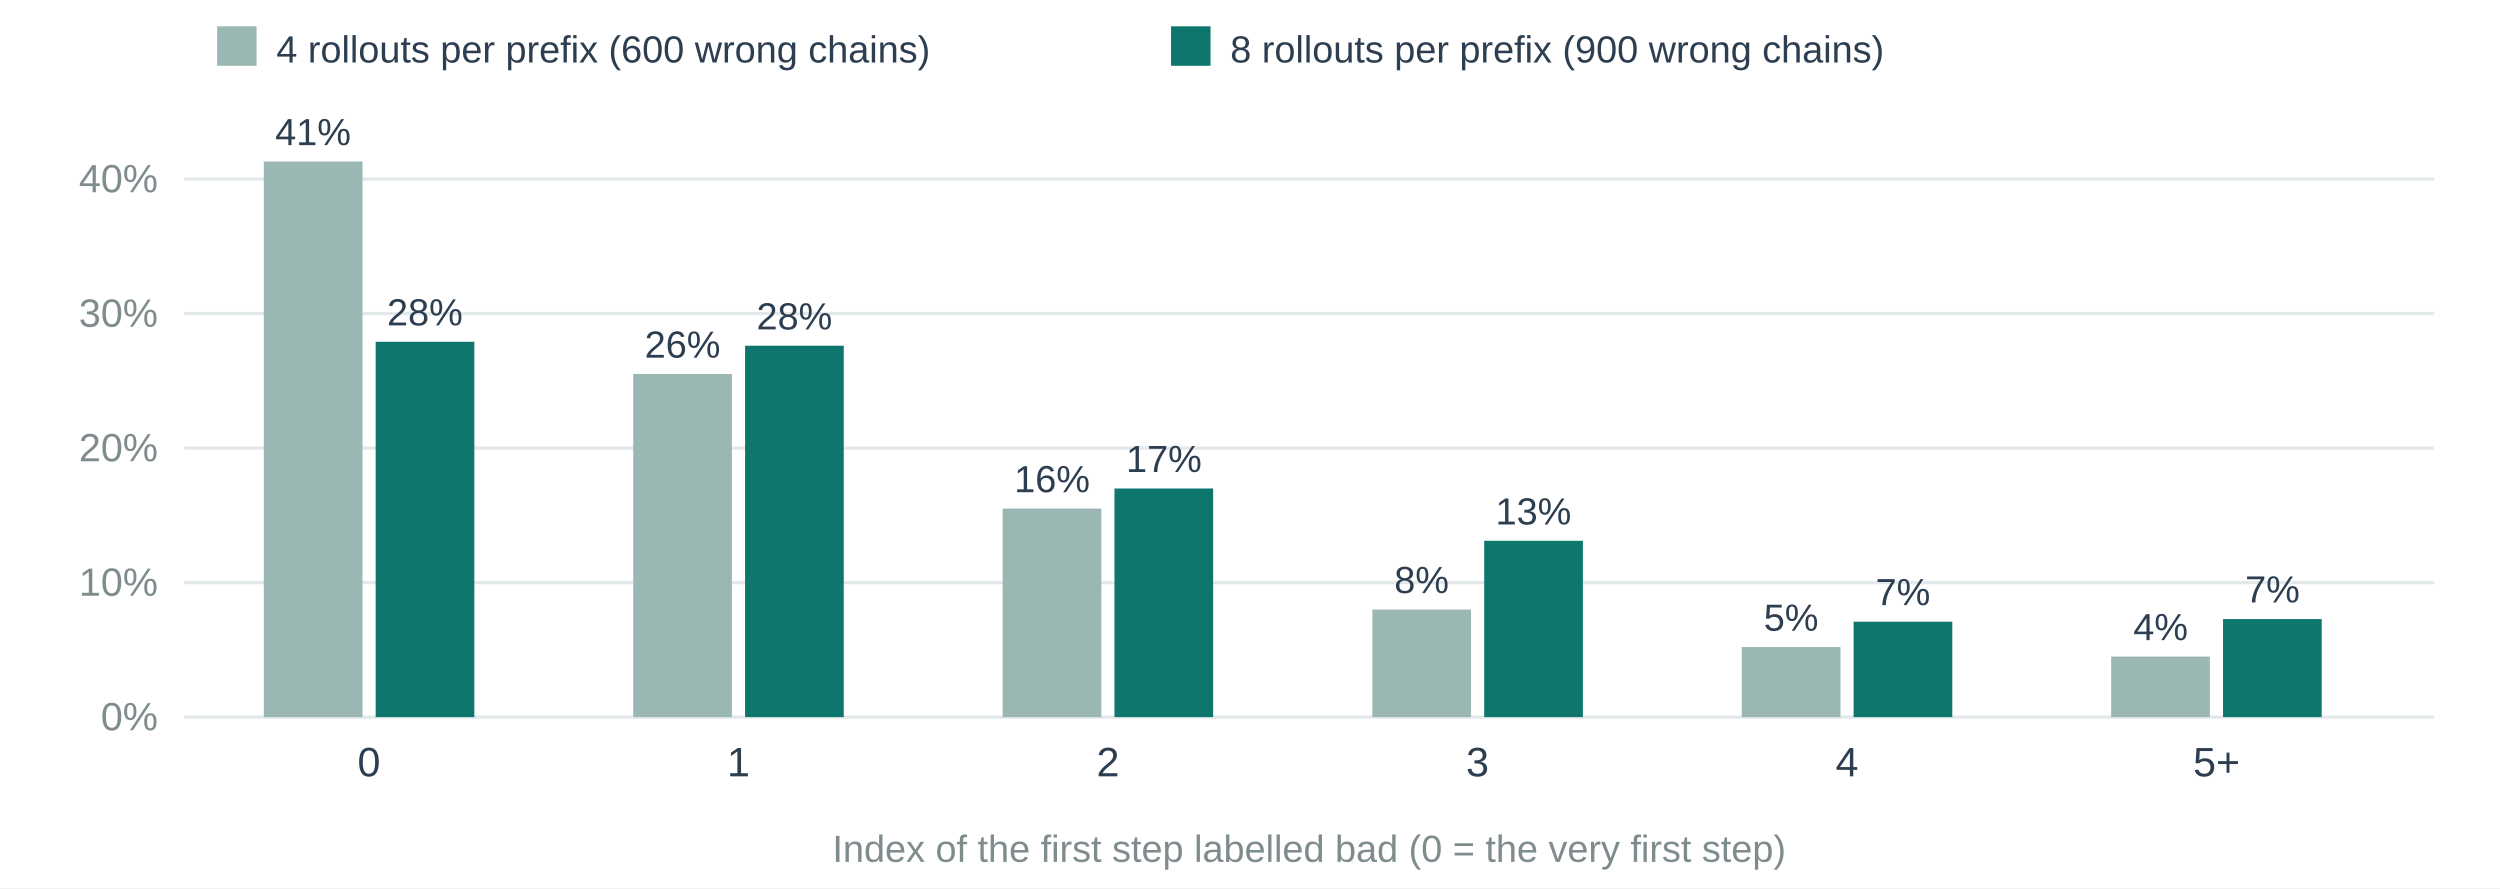
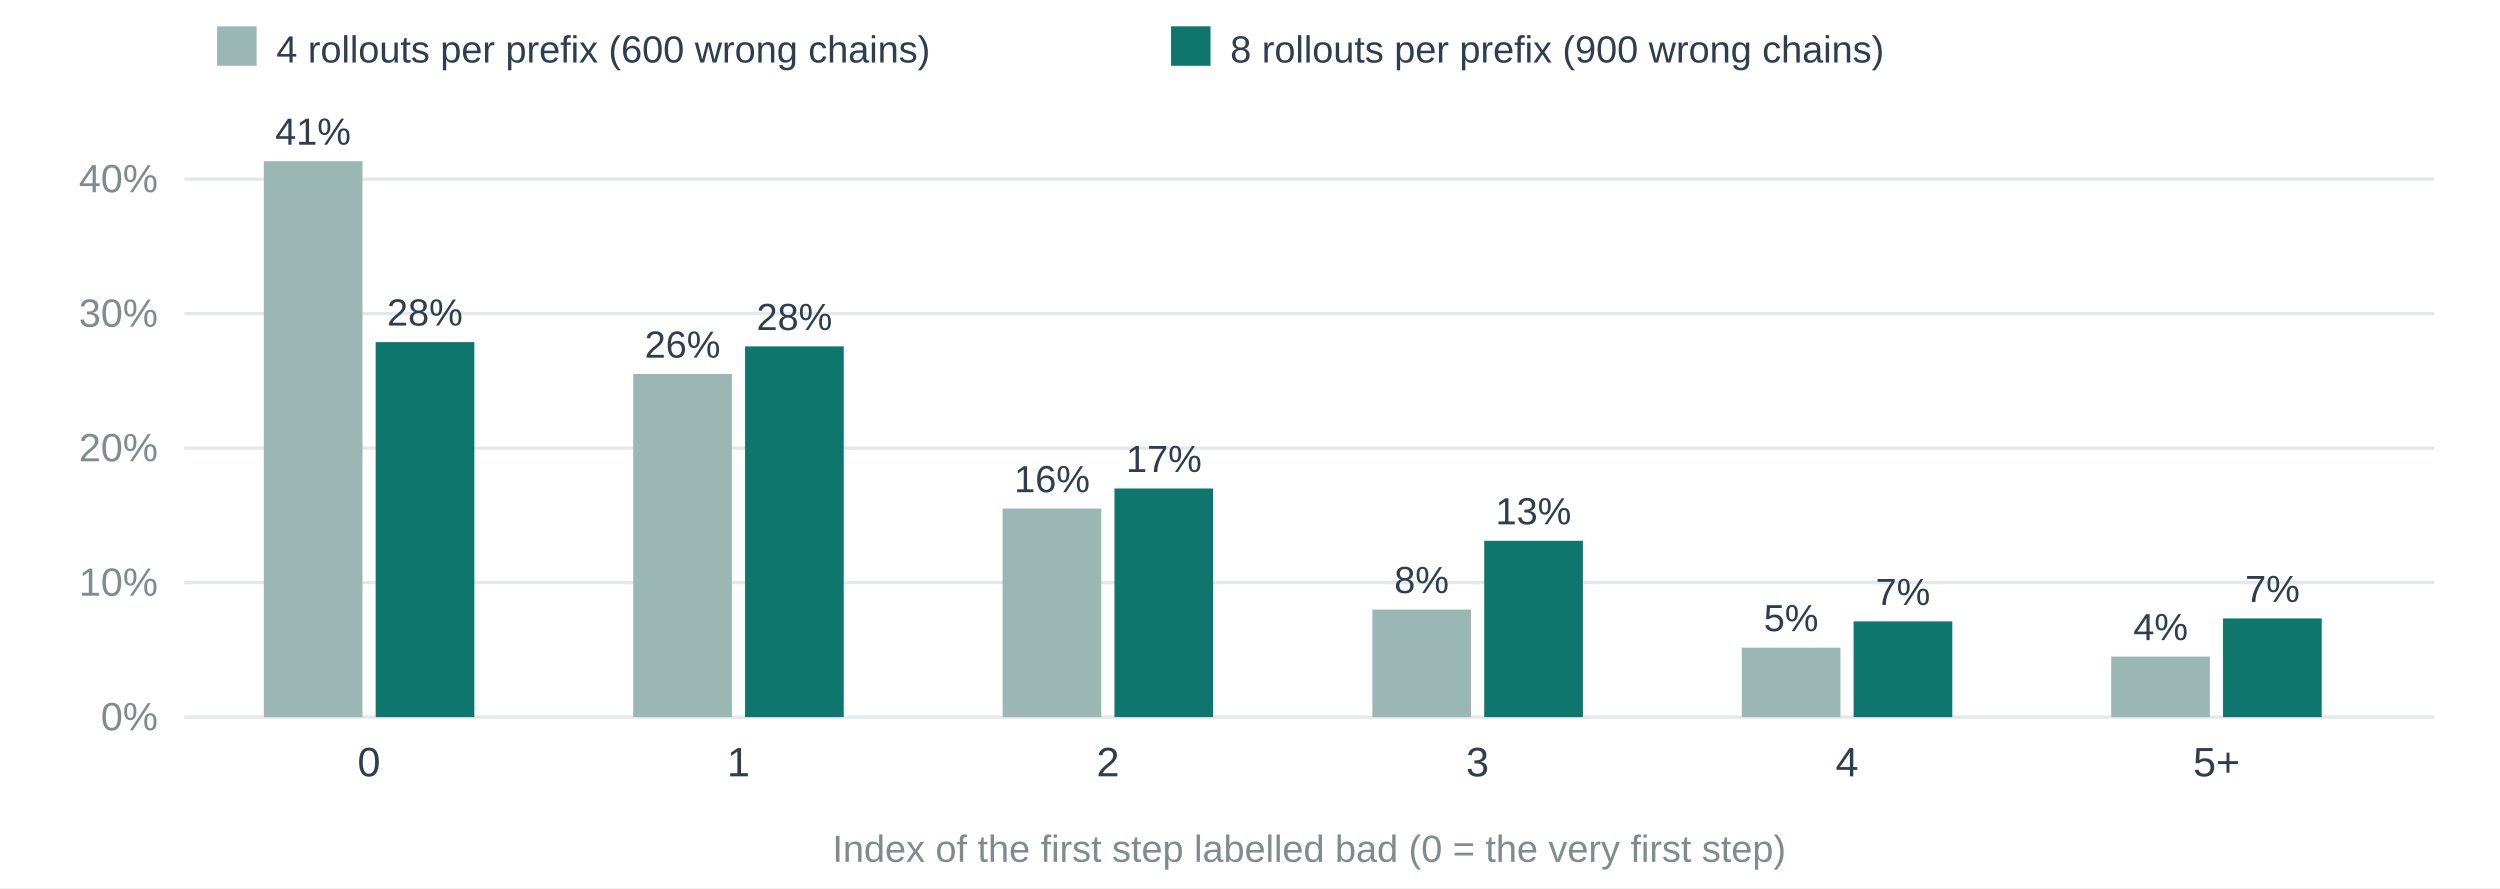
<svg xmlns="http://www.w3.org/2000/svg" width="760" height="270" viewBox="0 0 760 270">
  <rect width="760" height="270" fill="white" />
  <line x1="56" y1="218.0" x2="740" y2="218.0" stroke="#e3e8eb" stroke-width="1" />
  <text x="48" y="222.0" font-family="Hiragino Sans, Helvetica Neue, Arial, sans-serif" font-size="12" fill="#7f8c8d" text-anchor="end" font-weight="400">0%</text>
  <line x1="56" y1="177.111" x2="740" y2="177.111" stroke="#e3e8eb" stroke-width="1" />
  <text x="48" y="181.111" font-family="Hiragino Sans, Helvetica Neue, Arial, sans-serif" font-size="12" fill="#7f8c8d" text-anchor="end" font-weight="400">10%</text>
  <line x1="56" y1="136.222" x2="740" y2="136.222" stroke="#e3e8eb" stroke-width="1" />
  <text x="48" y="140.222" font-family="Hiragino Sans, Helvetica Neue, Arial, sans-serif" font-size="12" fill="#7f8c8d" text-anchor="end" font-weight="400">20%</text>
  <line x1="56" y1="95.333" x2="740" y2="95.333" stroke="#e3e8eb" stroke-width="1" />
  <text x="48" y="99.333" font-family="Hiragino Sans, Helvetica Neue, Arial, sans-serif" font-size="12" fill="#7f8c8d" text-anchor="end" font-weight="400">30%</text>
  <line x1="56" y1="54.444" x2="740" y2="54.444" stroke="#e3e8eb" stroke-width="1" />
  <text x="48" y="58.444" font-family="Hiragino Sans, Helvetica Neue, Arial, sans-serif" font-size="12" fill="#7f8c8d" text-anchor="end" font-weight="400">40%</text>
-   <rect x="80.2" y="49.1" width="30" height="168.9" fill="#9bb7b3" />
-   <text x="95.167" y="44.129" font-family="Hiragino Sans, Helvetica Neue, Arial, sans-serif" font-size="11.5" fill="#2c3e50" text-anchor="middle" font-weight="400">41%</text>
-   <rect x="114.2" y="103.9" width="30" height="114.1" fill="#0f766e" />
-   <text x="129.167" y="98.92" font-family="Hiragino Sans, Helvetica Neue, Arial, sans-serif" font-size="11.5" fill="#2c3e50" text-anchor="middle" font-weight="400">28%</text>
+   <rect x="80.2" y="49.0" width="30" height="169.0" fill="#9bb7b3" />
+   <text x="95.167" y="43.993" font-family="Hiragino Sans, Helvetica Neue, Arial, sans-serif" font-size="11.5" fill="#2c3e50" text-anchor="middle" font-weight="400">41%</text>
+   <rect x="114.2" y="104.0" width="30" height="114.0" fill="#0f766e" />
+   <text x="129.167" y="98.965" font-family="Hiragino Sans, Helvetica Neue, Arial, sans-serif" font-size="11.5" fill="#2c3e50" text-anchor="middle" font-weight="400">28%</text>
  <text x="112.167" y="236" font-family="Hiragino Sans, Helvetica Neue, Arial, sans-serif" font-size="12.5" fill="#2c3e50" text-anchor="middle" font-weight="400">0</text>
  <rect x="192.5" y="113.7" width="30" height="104.3" fill="#9bb7b3" />
  <text x="207.5" y="108.733" font-family="Hiragino Sans, Helvetica Neue, Arial, sans-serif" font-size="11.5" fill="#2c3e50" text-anchor="middle" font-weight="400">26%</text>
-   <rect x="226.5" y="105.1" width="30" height="112.9" fill="#0f766e" />
-   <text x="241.5" y="100.147" font-family="Hiragino Sans, Helvetica Neue, Arial, sans-serif" font-size="11.5" fill="#2c3e50" text-anchor="middle" font-weight="400">28%</text>
+   <rect x="226.5" y="105.3" width="30" height="112.7" fill="#0f766e" />
+   <text x="241.5" y="100.328" font-family="Hiragino Sans, Helvetica Neue, Arial, sans-serif" font-size="11.5" fill="#2c3e50" text-anchor="middle" font-weight="400">28%</text>
  <text x="224.5" y="236" font-family="Hiragino Sans, Helvetica Neue, Arial, sans-serif" font-size="12.5" fill="#2c3e50" text-anchor="middle" font-weight="400">1</text>
  <rect x="304.8" y="154.6" width="30" height="63.4" fill="#9bb7b3" />
  <text x="319.833" y="149.622" font-family="Hiragino Sans, Helvetica Neue, Arial, sans-serif" font-size="11.5" fill="#2c3e50" text-anchor="middle" font-weight="400">16%</text>
  <rect x="338.8" y="148.5" width="30" height="69.5" fill="#0f766e" />
  <text x="353.833" y="143.489" font-family="Hiragino Sans, Helvetica Neue, Arial, sans-serif" font-size="11.5" fill="#2c3e50" text-anchor="middle" font-weight="400">17%</text>
  <text x="336.833" y="236" font-family="Hiragino Sans, Helvetica Neue, Arial, sans-serif" font-size="12.5" fill="#2c3e50" text-anchor="middle" font-weight="400">2</text>
  <rect x="417.2" y="185.3" width="30" height="32.7" fill="#9bb7b3" />
  <text x="432.167" y="180.289" font-family="Hiragino Sans, Helvetica Neue, Arial, sans-serif" font-size="11.5" fill="#2c3e50" text-anchor="middle" font-weight="400">8%</text>
  <rect x="451.2" y="164.4" width="30" height="53.6" fill="#0f766e" />
-   <text x="466.167" y="159.436" font-family="Hiragino Sans, Helvetica Neue, Arial, sans-serif" font-size="11.5" fill="#2c3e50" text-anchor="middle" font-weight="400">13%</text>
+   <text x="466.167" y="159.39" font-family="Hiragino Sans, Helvetica Neue, Arial, sans-serif" font-size="11.5" fill="#2c3e50" text-anchor="middle" font-weight="400">13%</text>
  <text x="449.167" y="236" font-family="Hiragino Sans, Helvetica Neue, Arial, sans-serif" font-size="12.5" fill="#2c3e50" text-anchor="middle" font-weight="400">3</text>
-   <rect x="529.5" y="196.7" width="30" height="21.3" fill="#9bb7b3" />
-   <text x="544.5" y="191.738" font-family="Hiragino Sans, Helvetica Neue, Arial, sans-serif" font-size="11.5" fill="#2c3e50" text-anchor="middle" font-weight="400">5%</text>
-   <rect x="563.5" y="189.0" width="30" height="29.0" fill="#0f766e" />
-   <text x="578.5" y="183.969" font-family="Hiragino Sans, Helvetica Neue, Arial, sans-serif" font-size="11.5" fill="#2c3e50" text-anchor="middle" font-weight="400">7%</text>
+   <rect x="529.5" y="196.9" width="30" height="21.1" fill="#9bb7b3" />
+   <text x="544.5" y="191.874" font-family="Hiragino Sans, Helvetica Neue, Arial, sans-serif" font-size="11.5" fill="#2c3e50" text-anchor="middle" font-weight="400">5%</text>
+   <rect x="563.5" y="188.9" width="30" height="29.1" fill="#0f766e" />
+   <text x="578.5" y="183.923" font-family="Hiragino Sans, Helvetica Neue, Arial, sans-serif" font-size="11.5" fill="#2c3e50" text-anchor="middle" font-weight="400">7%</text>
  <text x="561.5" y="236" font-family="Hiragino Sans, Helvetica Neue, Arial, sans-serif" font-size="12.5" fill="#2c3e50" text-anchor="middle" font-weight="400">4</text>
  <rect x="641.8" y="199.6" width="30" height="18.4" fill="#9bb7b3" />
  <text x="656.833" y="194.6" font-family="Hiragino Sans, Helvetica Neue, Arial, sans-serif" font-size="11.5" fill="#2c3e50" text-anchor="middle" font-weight="400">4%</text>
-   <rect x="675.8" y="188.2" width="30" height="29.8" fill="#0f766e" />
-   <text x="690.833" y="183.151" font-family="Hiragino Sans, Helvetica Neue, Arial, sans-serif" font-size="11.5" fill="#2c3e50" text-anchor="middle" font-weight="400">7%</text>
+   <rect x="675.8" y="188.0" width="30" height="30.0" fill="#0f766e" />
+   <text x="690.833" y="183.015" font-family="Hiragino Sans, Helvetica Neue, Arial, sans-serif" font-size="11.5" fill="#2c3e50" text-anchor="middle" font-weight="400">7%</text>
  <text x="673.833" y="236" font-family="Hiragino Sans, Helvetica Neue, Arial, sans-serif" font-size="12.5" fill="#2c3e50" text-anchor="middle" font-weight="400">5+</text>
  <text x="398.0" y="262" font-family="Hiragino Sans, Helvetica Neue, Arial, sans-serif" font-size="11.5" fill="#7f8c8d" text-anchor="middle" font-weight="400">Index of the first step labelled bad (0 = the very first step)</text>
  <rect x="66" y="8" width="12" height="12" fill="#9bb7b3" />
  <text x="84" y="19" font-family="Hiragino Sans, Helvetica Neue, Arial, sans-serif" font-size="11.5" fill="#2c3e50" text-anchor="start" font-weight="400">4 rollouts per prefix (600 wrong chains)</text>
  <rect x="356" y="8" width="12" height="12" fill="#0f766e" />
  <text x="374" y="19" font-family="Hiragino Sans, Helvetica Neue, Arial, sans-serif" font-size="11.5" fill="#2c3e50" text-anchor="start" font-weight="400">8 rollouts per prefix (900 wrong chains)</text>
</svg>
